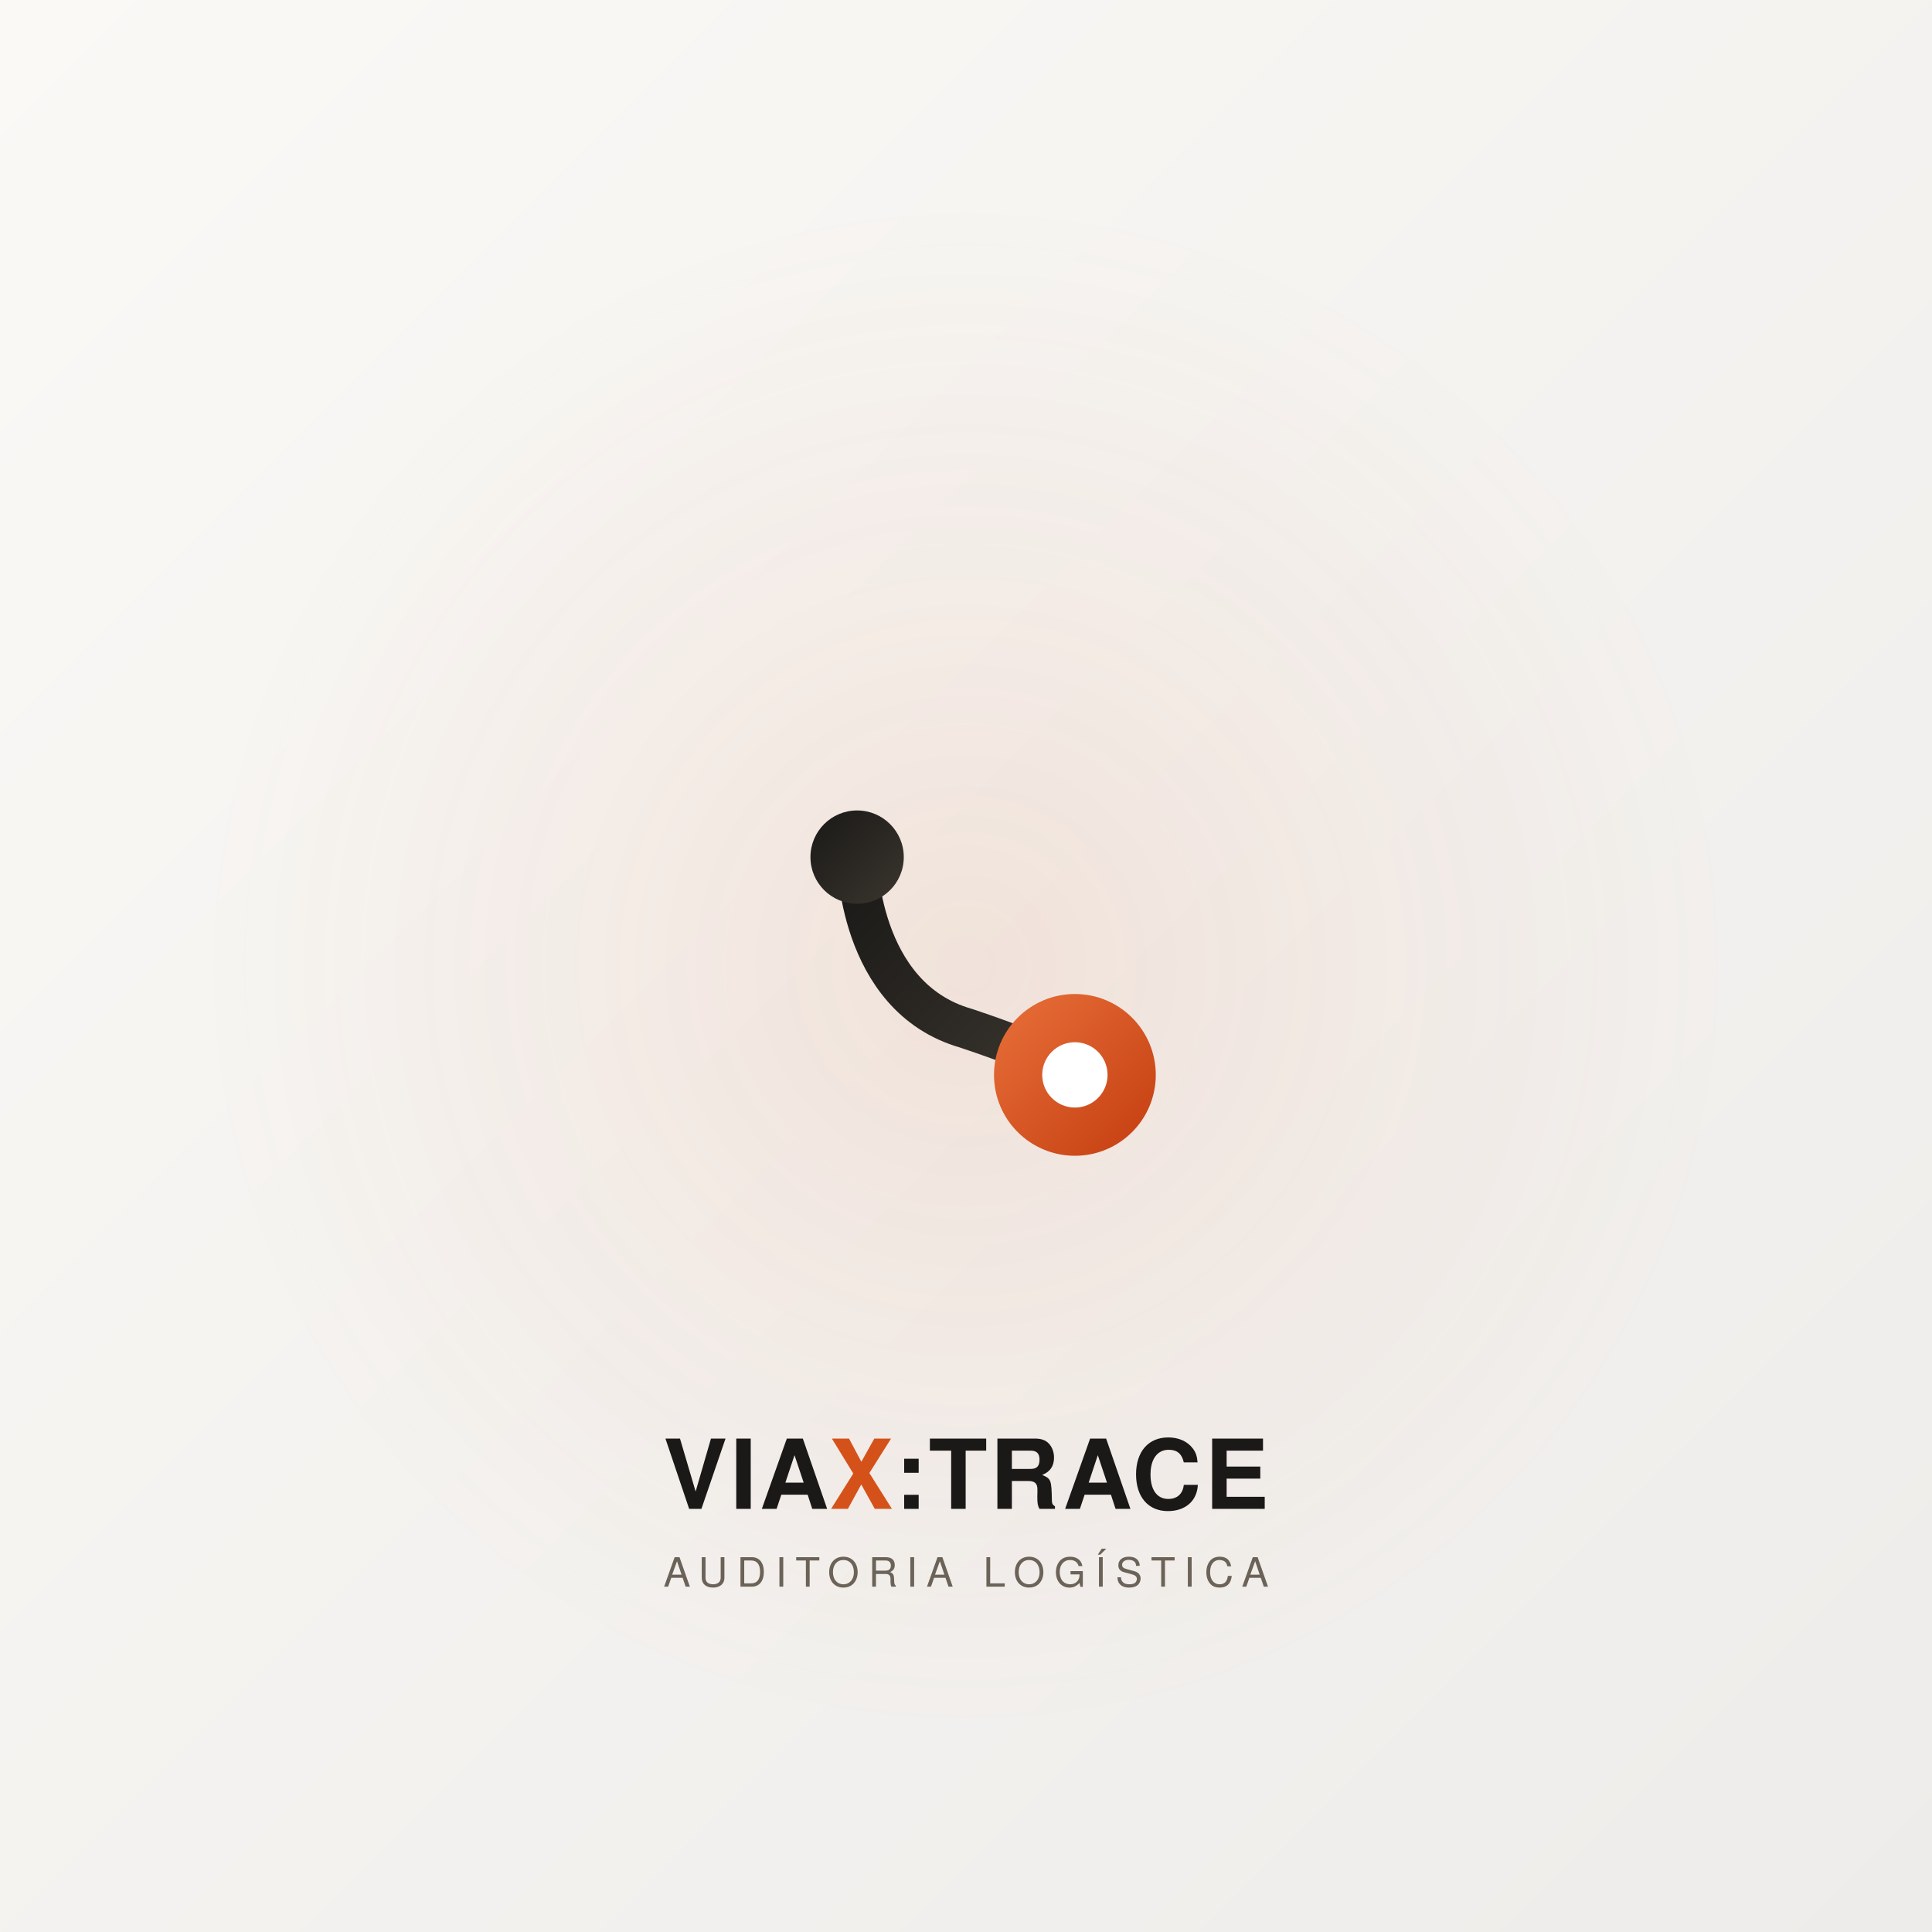
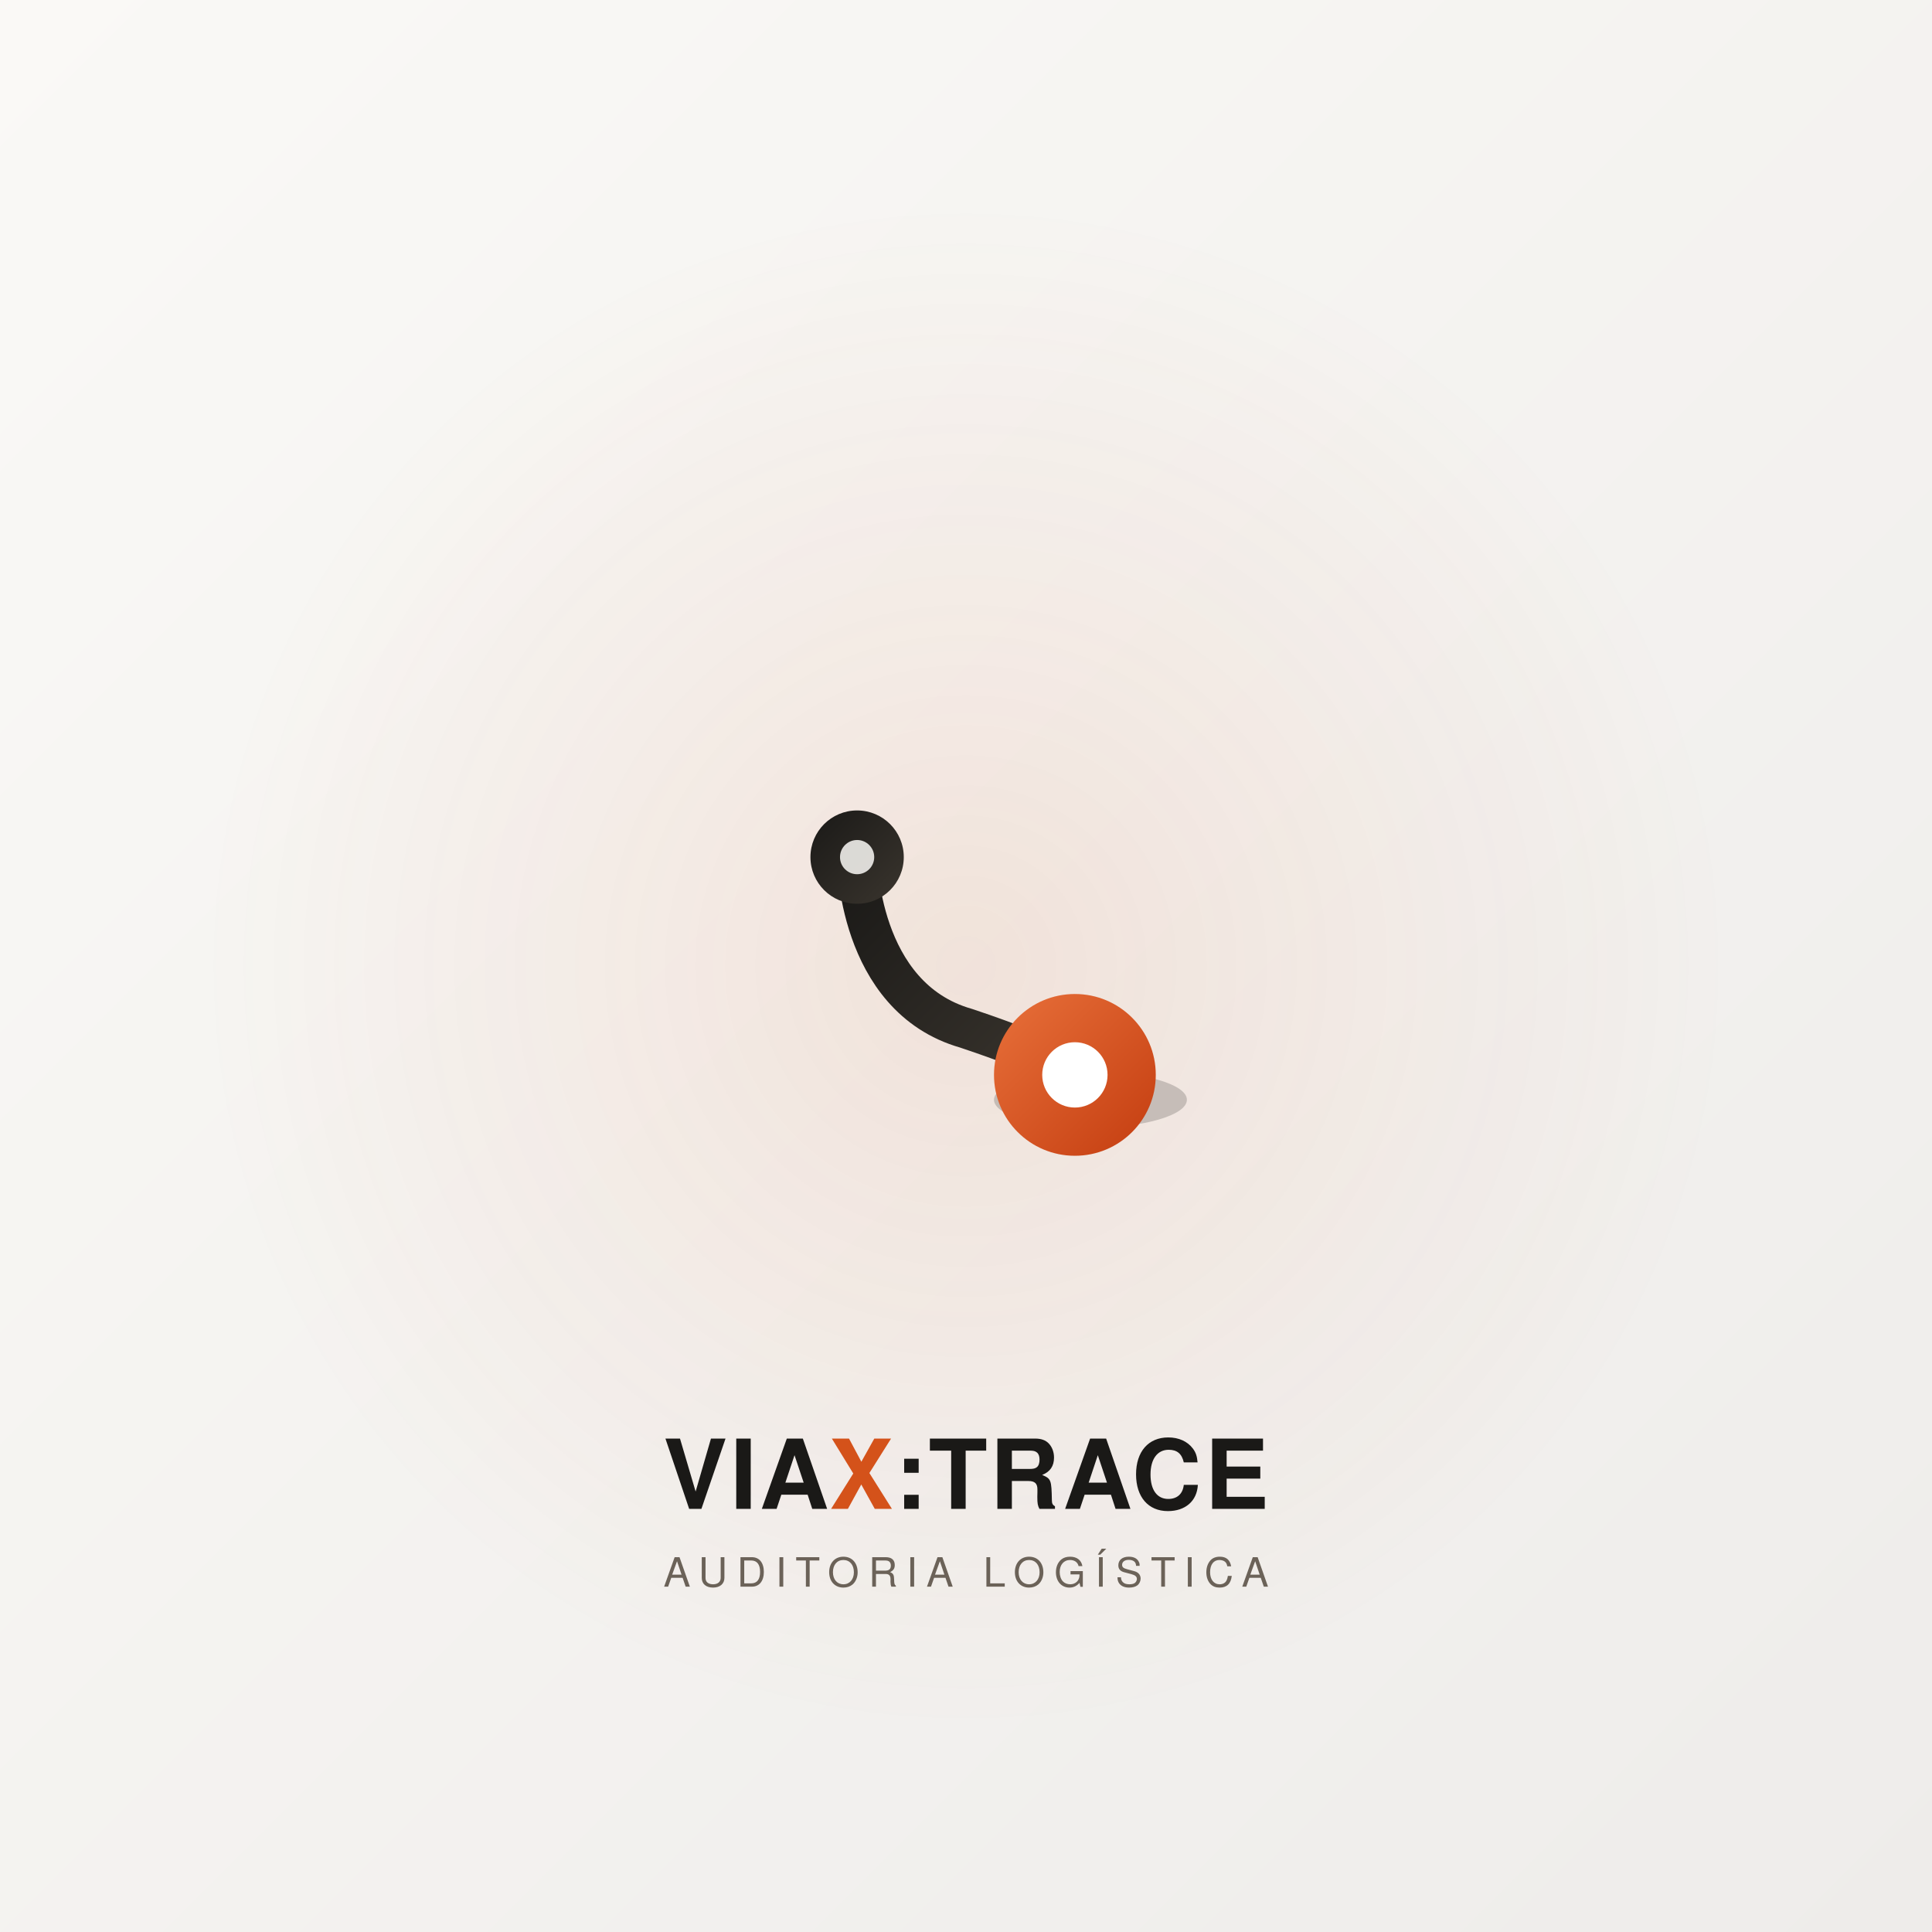
<svg xmlns="http://www.w3.org/2000/svg" width="1242" height="1242" viewBox="0 0 1242 1242">
  <defs>
    <linearGradient id="bg" x1="0" y1="0" x2="1" y2="1">
      <stop offset="0%" stop-color="#faf9f6" />
      <stop offset="100%" stop-color="#eeecea" />
    </linearGradient>
    <radialGradient id="glow" cx="0.5" cy="0.5" r="0.5">
      <stop offset="0%" stop-color="#d4521a" stop-opacity="0.10" />
      <stop offset="100%" stop-color="#d4521a" stop-opacity="0" />
    </radialGradient>
    <linearGradient id="curve" x1="0" y1="0" x2="1" y2="1">
      <stop offset="0%" stop-color="#1a1917" />
      <stop offset="100%" stop-color="#3a352e" />
    </linearGradient>
    <linearGradient id="pin" x1="0" y1="0" x2="1" y2="1">
      <stop offset="0%" stop-color="#e8703a" />
      <stop offset="100%" stop-color="#c43d10" />
    </linearGradient>
  </defs>
  <rect width="1242" height="1242" fill="url(#bg)" />
  <circle cx="621" cy="621" r="500" fill="url(#glow)" />
  <g transform="translate(481, 481) scale(10)">
+     <ellipse cx="22" cy="22.6" rx="6.2" ry="1.8" fill="#000000" opacity="0.18" />
    <path d="M7 7 C 7 7, 7 16, 14 18 C 20 20, 21 21, 21 21" stroke="url(#curve)" stroke-width="2.6" stroke-linecap="round" stroke-linejoin="round" fill="none" />
    <circle cx="7" cy="7" r="3" fill="url(#curve)" />
+     <circle cx="7" cy="7" r="1.1" fill="#faf9f6" opacity="0.85" />
    <circle cx="21" cy="21" r="5.2" fill="url(#pin)" />
    <circle cx="21" cy="21" r="2.1" fill="#ffffff" />
  </g>
  <text x="621" y="970" font-family="Helvetica, Arial, sans-serif" font-size="62" font-weight="700" text-anchor="middle" fill="#1a1917" letter-spacing="2">VIA<tspan fill="#d4521a">X</tspan>:TRACE</text>
  <text x="621" y="1020" font-family="Helvetica, Arial, sans-serif" font-size="26" font-weight="400" text-anchor="middle" fill="#6b6258" letter-spacing="6">AUDITORIA LOGÍSTICA</text>
</svg>
